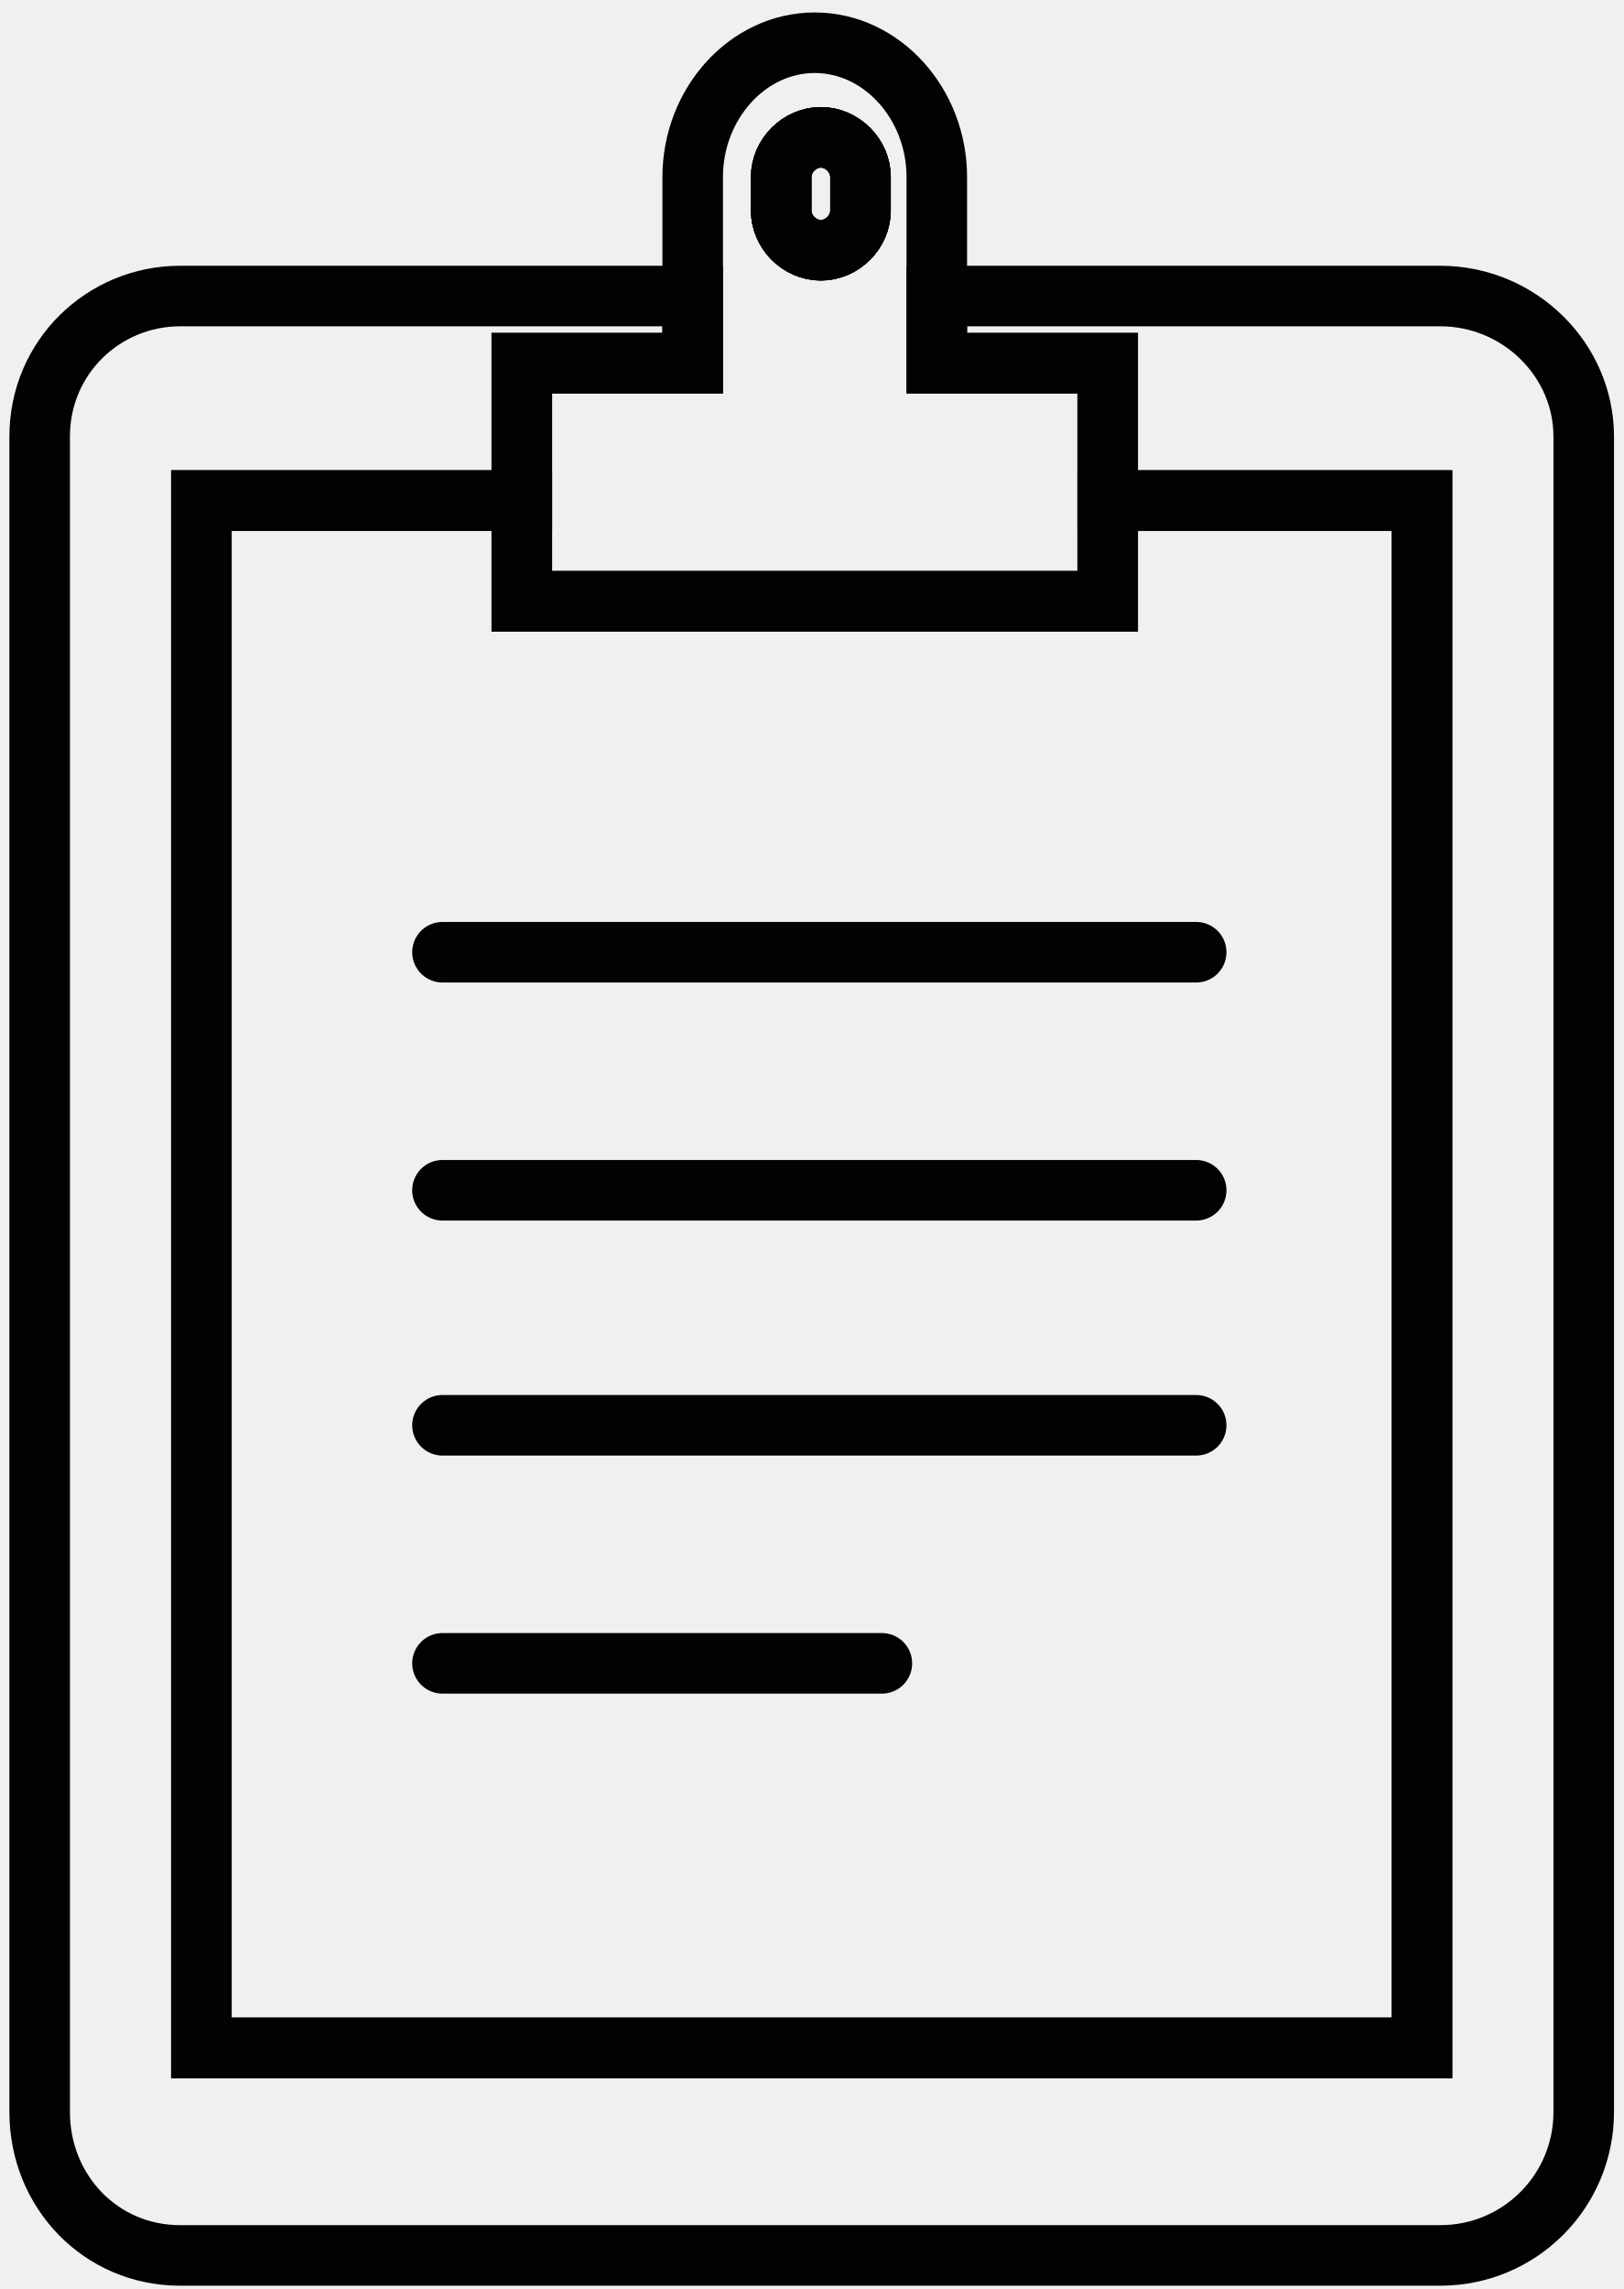
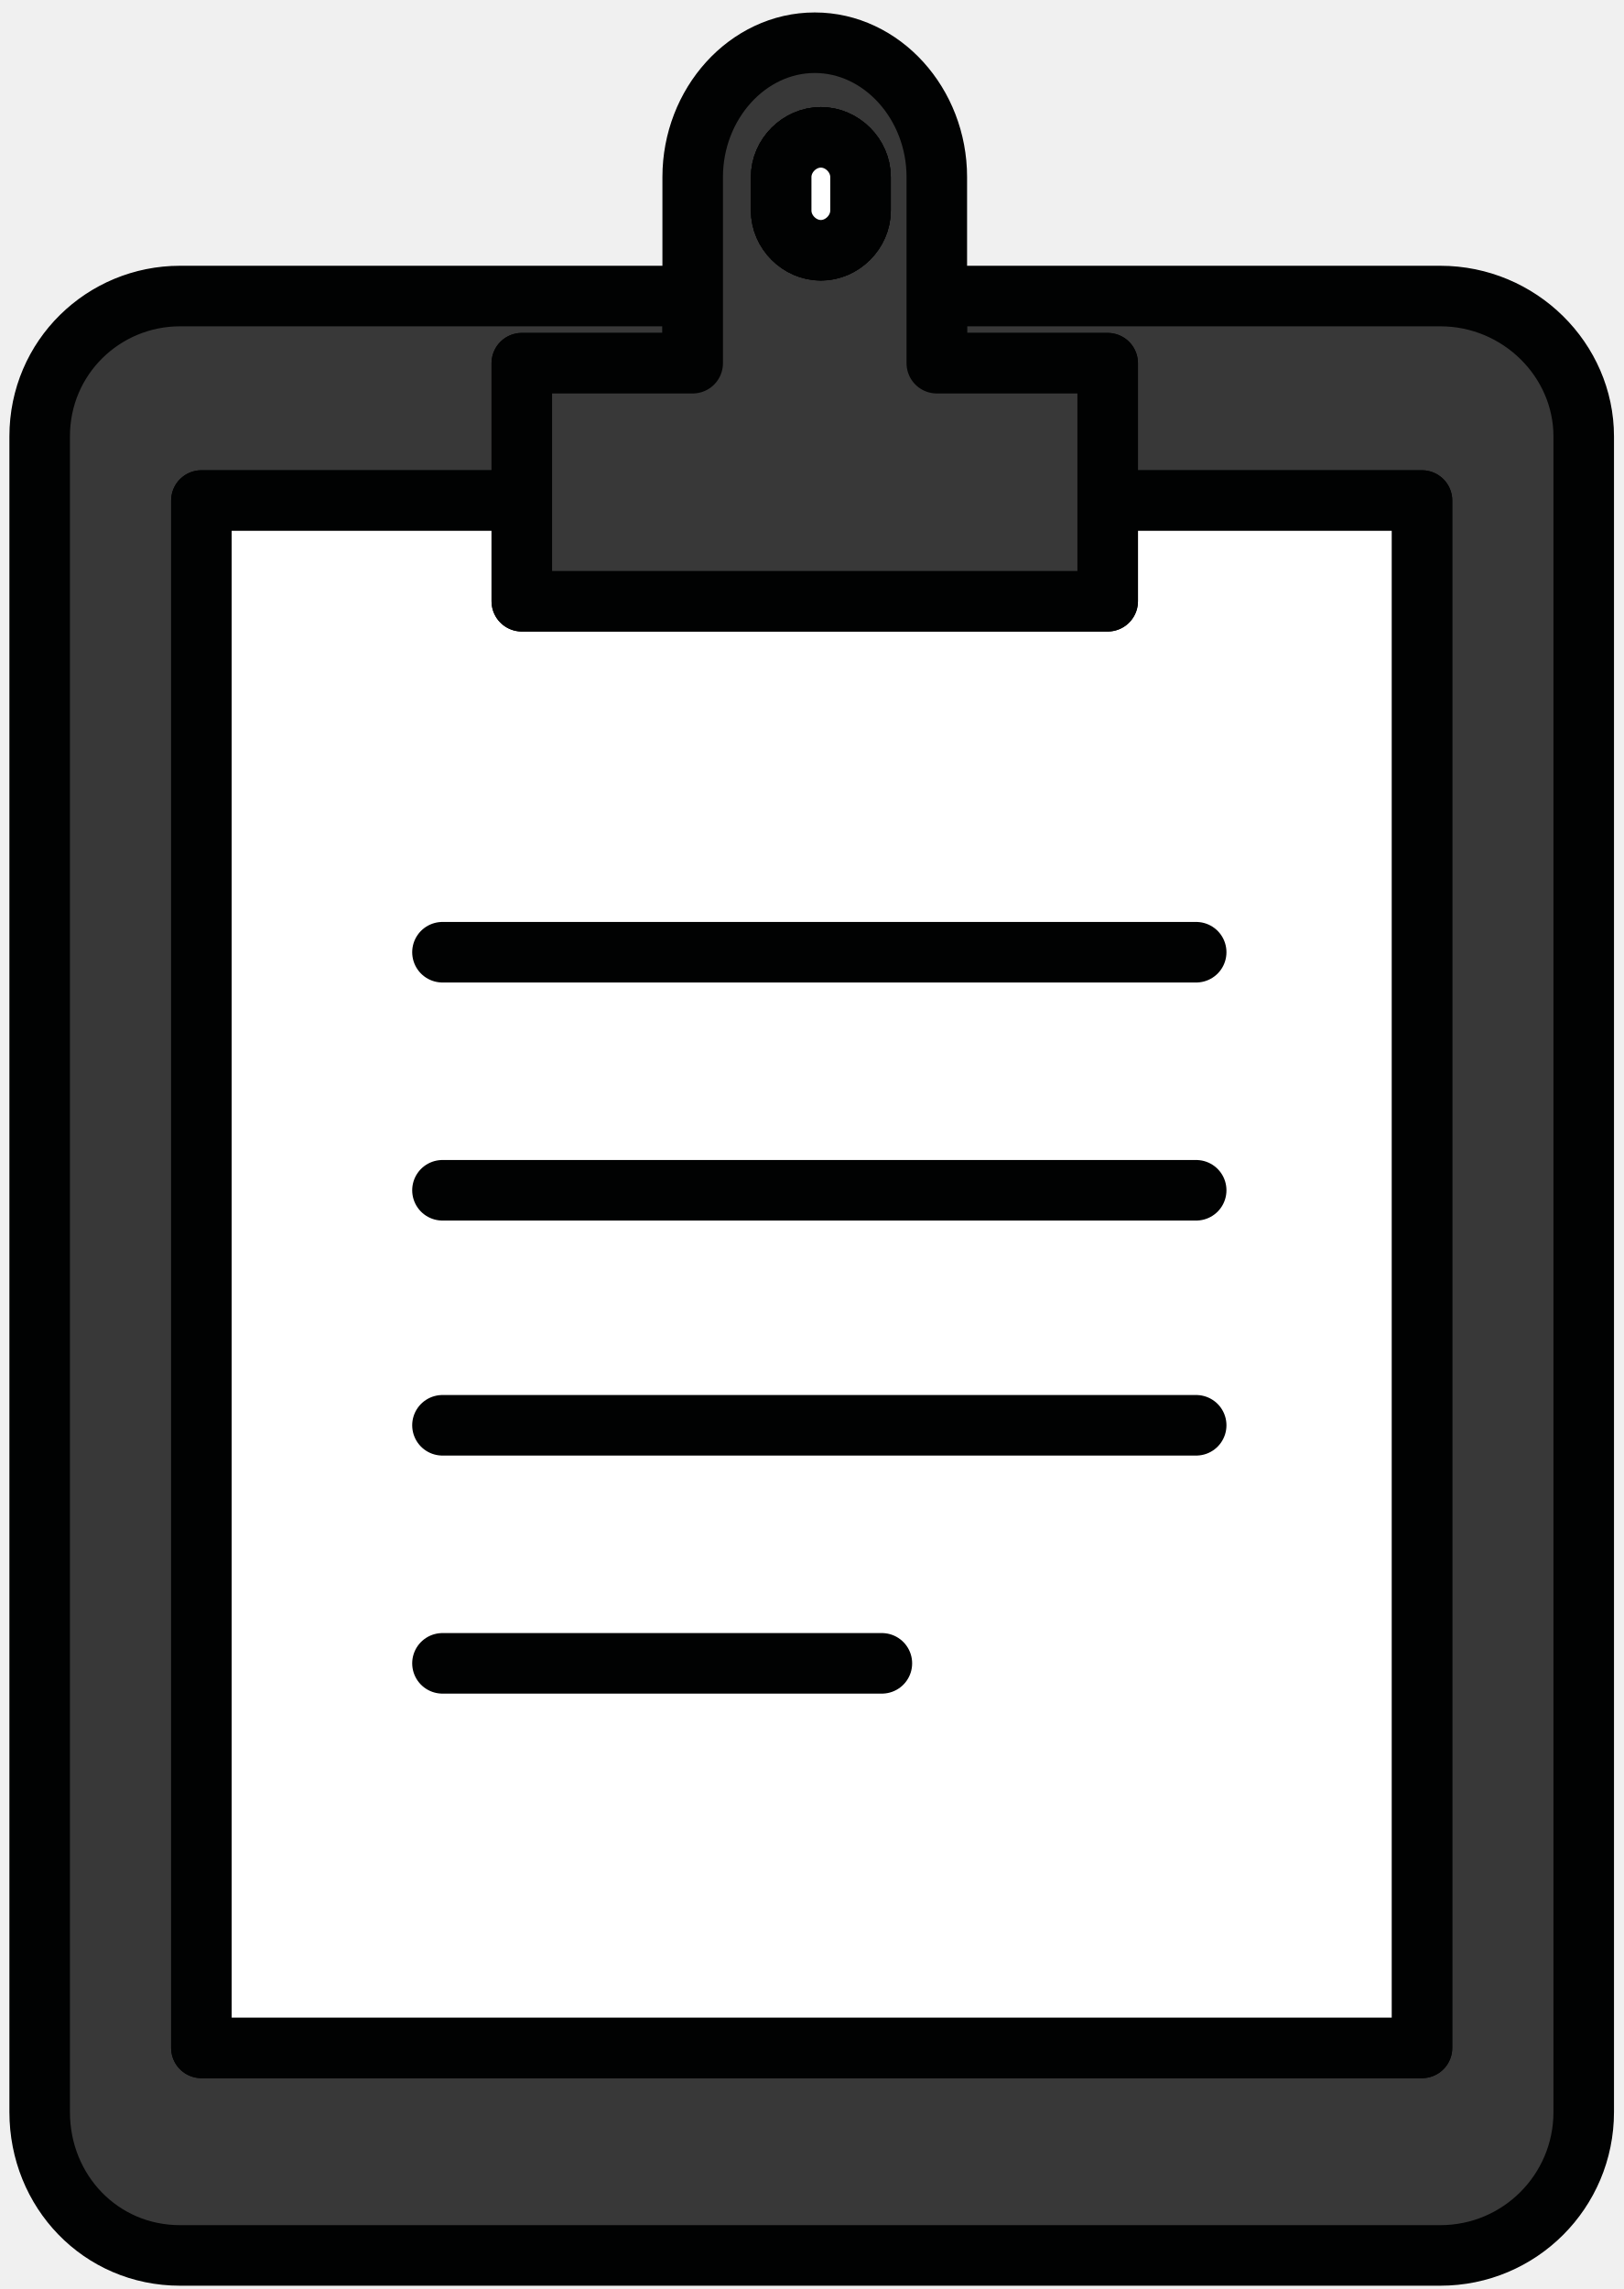
<svg xmlns="http://www.w3.org/2000/svg" version="1.1" id="Layer_1" x="0px" y="0px" viewBox="0 0 53.2 75" style="enable-background:new 0 0 53.2 75;" xml:space="preserve">
  <style type="text/css">
- 	.st0{fill:none;stroke:#010202;stroke-width:1.984;stroke-linecap:round;stroke-miterlimit:10;}
- 	.st1{fill:#FFFFFF;stroke:#010202;stroke-miterlimit:10;}
+ 	.st0{fill:#FFFFFF;stroke:#010202;stroke-miterlimit:10;}
+ 	.st1{fill:#FFFFFF;stroke:#010202;stroke-width:1.984;stroke-linecap:round;stroke-linejoin:round;stroke-miterlimit:10;}
	.st2{fill:none;stroke:#010202;stroke-width:1.984;stroke-linecap:round;stroke-linejoin:round;stroke-miterlimit:10;}
- 	.st3{fill:none;stroke:#FFFFFF;stroke-miterlimit:10;}
- 	.st4{fill:none;stroke:#010202;stroke-width:1.984;stroke-miterlimit:10;}
+ 	.st3{fill:#383838;stroke:#010202;stroke-width:1.984;stroke-linecap:round;stroke-linejoin:round;stroke-miterlimit:10;}
+ 	.st4{fill:none;stroke:#FFFFFF;stroke-miterlimit:10;}
	.st5{fill:#FFFFFF;stroke:#010202;stroke-linecap:round;stroke-miterlimit:10;}
	.st6{fill:none;stroke:#010202;stroke-linecap:round;stroke-miterlimit:10;}
+ 	.st7{fill:none;stroke:#010202;stroke-width:1.984;stroke-linecap:round;stroke-miterlimit:10;}
</style>
  <g>
-     <path class="st0" d="M51.9,14.3v54.9c0,2.6-2.1,4.7-4.7,4.7H5.9c-2.6,0-4.6-2.1-4.6-4.7V14.3c0-2.6,2.1-4.6,4.6-4.6h16.8v2.2h-5.6   v4.5H6.6v50.7h40V16.4H36.3v-4.5h-5.6V9.7h16.5C49.8,9.7,51.9,11.8,51.9,14.3z" />
-     <polygon class="st0" points="46.6,16.4 46.6,67.1 6.6,67.1 6.6,16.4 17.1,16.4 17.1,19.7 36.3,19.7 36.3,16.4  " />
-     <path class="st0" d="M30.7,11.9V5.8c0-2.4-1.8-4.4-4-4.4c-2.2,0-4,2-4,4.4v6.1h-5.6v7.8h19.2v-7.8H30.7z M28.2,6.9   c0,0.7-0.6,1.3-1.3,1.3s-1.3-0.6-1.3-1.3V5.8c0-0.7,0.6-1.3,1.3-1.3s1.3,0.6,1.3,1.3V6.9z" />
-     <path class="st0" d="M28.2,5.8v1.1c0,0.7-0.6,1.3-1.3,1.3s-1.3-0.6-1.3-1.3V5.8c0-0.7,0.6-1.3,1.3-1.3S28.2,5.1,28.2,5.8z" />
-     <path class="st0" d="M28.2,5.8v1.1c0,0.7-0.6,1.3-1.3,1.3s-1.3-0.6-1.3-1.3V5.8c0-0.7,0.6-1.3,1.3-1.3S28.2,5.1,28.2,5.8z" />
-     <line class="st0" x1="14.5" y1="31.2" x2="39.2" y2="31.2" />
-     <line class="st0" x1="14.5" y1="39" x2="39.2" y2="39" />
-     <line class="st0" x1="14.5" y1="46.7" x2="39.2" y2="46.7" />
-     <line class="st0" x1="14.5" y1="54.5" x2="28.9" y2="54.5" />
+     <path class="st3" d="M51.9,14.3v54.9c0,2.6-2.1,4.7-4.7,4.7H5.9c-2.6,0-4.6-2.1-4.6-4.7V14.3c0-2.6,2.1-4.6,4.6-4.6h16.8v2.2h-5.6   v4.5H6.6v50.7h40V16.4H36.3v-4.5h-5.6V9.7h16.5C49.8,9.7,51.9,11.8,51.9,14.3z" />
+     <polygon class="st1" points="46.6,16.4 46.6,67.1 6.6,67.1 6.6,16.4 17.1,16.4 17.1,19.7 36.3,19.7 36.3,16.4  " />
+     <path class="st3" d="M30.7,11.9V5.8c0-2.4-1.8-4.4-4-4.4c-2.2,0-4,2-4,4.4v6.1h-5.6v7.8h19.2v-7.8H30.7z M28.2,6.9   c0,0.7-0.6,1.3-1.3,1.3s-1.3-0.6-1.3-1.3V5.8c0-0.7,0.6-1.3,1.3-1.3s1.3,0.6,1.3,1.3V6.9z" />
+     <path class="st7" d="M28.2,5.8v1.1c0,0.7-0.6,1.3-1.3,1.3s-1.3-0.6-1.3-1.3V5.8c0-0.7,0.6-1.3,1.3-1.3S28.2,5.1,28.2,5.8z" />
+     <path class="st1" d="M28.2,5.8v1.1c0,0.7-0.6,1.3-1.3,1.3s-1.3-0.6-1.3-1.3V5.8c0-0.7,0.6-1.3,1.3-1.3S28.2,5.1,28.2,5.8z" />
+     <line class="st7" x1="14.5" y1="31.2" x2="39.2" y2="31.2" />
+     <line class="st7" x1="14.5" y1="39" x2="39.2" y2="39" />
+     <line class="st7" x1="14.5" y1="46.7" x2="39.2" y2="46.7" />
+     <line class="st7" x1="14.5" y1="54.5" x2="28.9" y2="54.5" />
  </g>
</svg>
